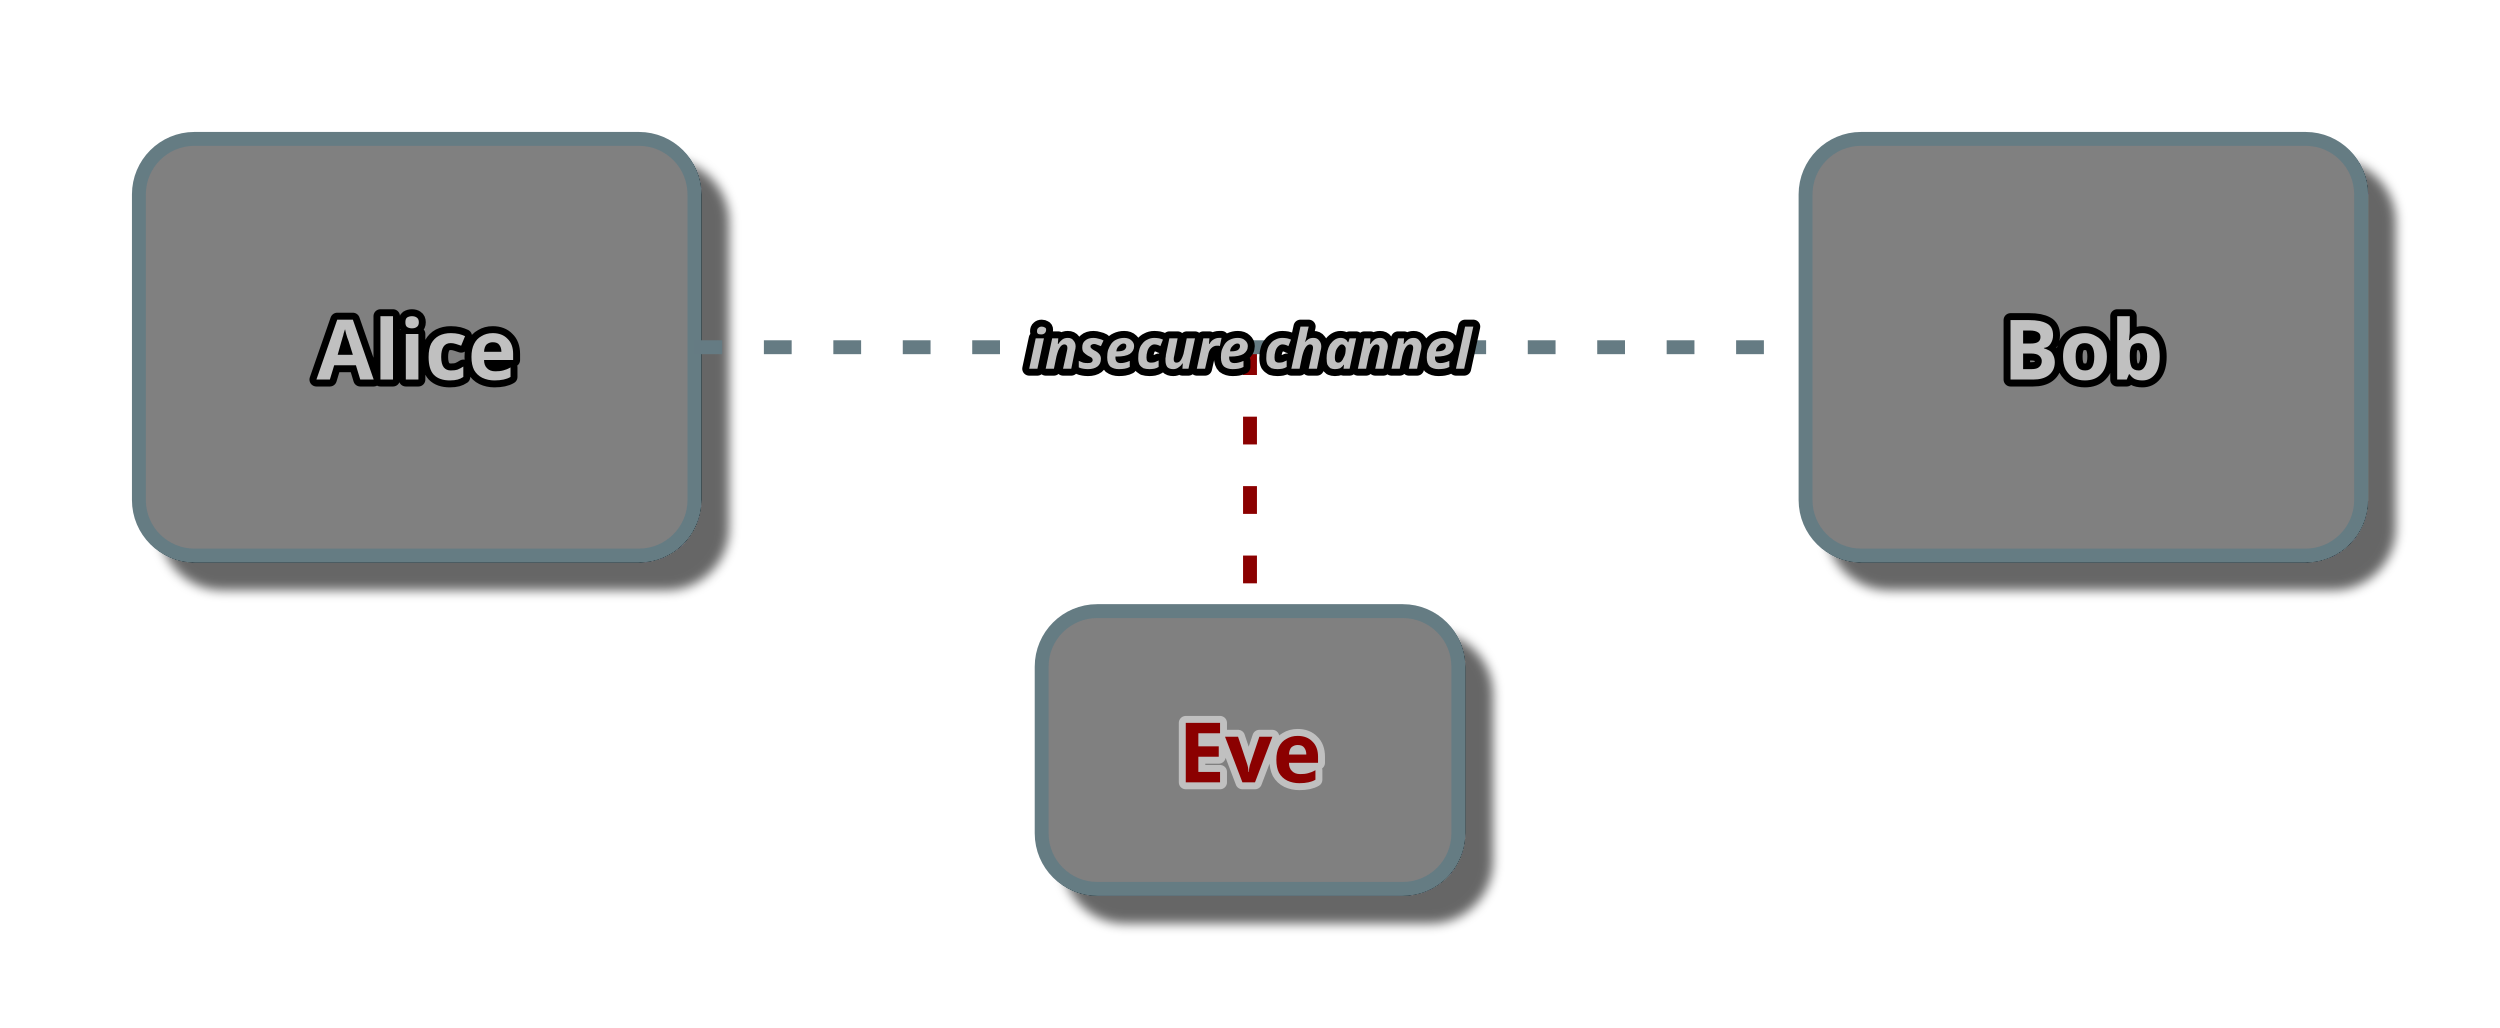
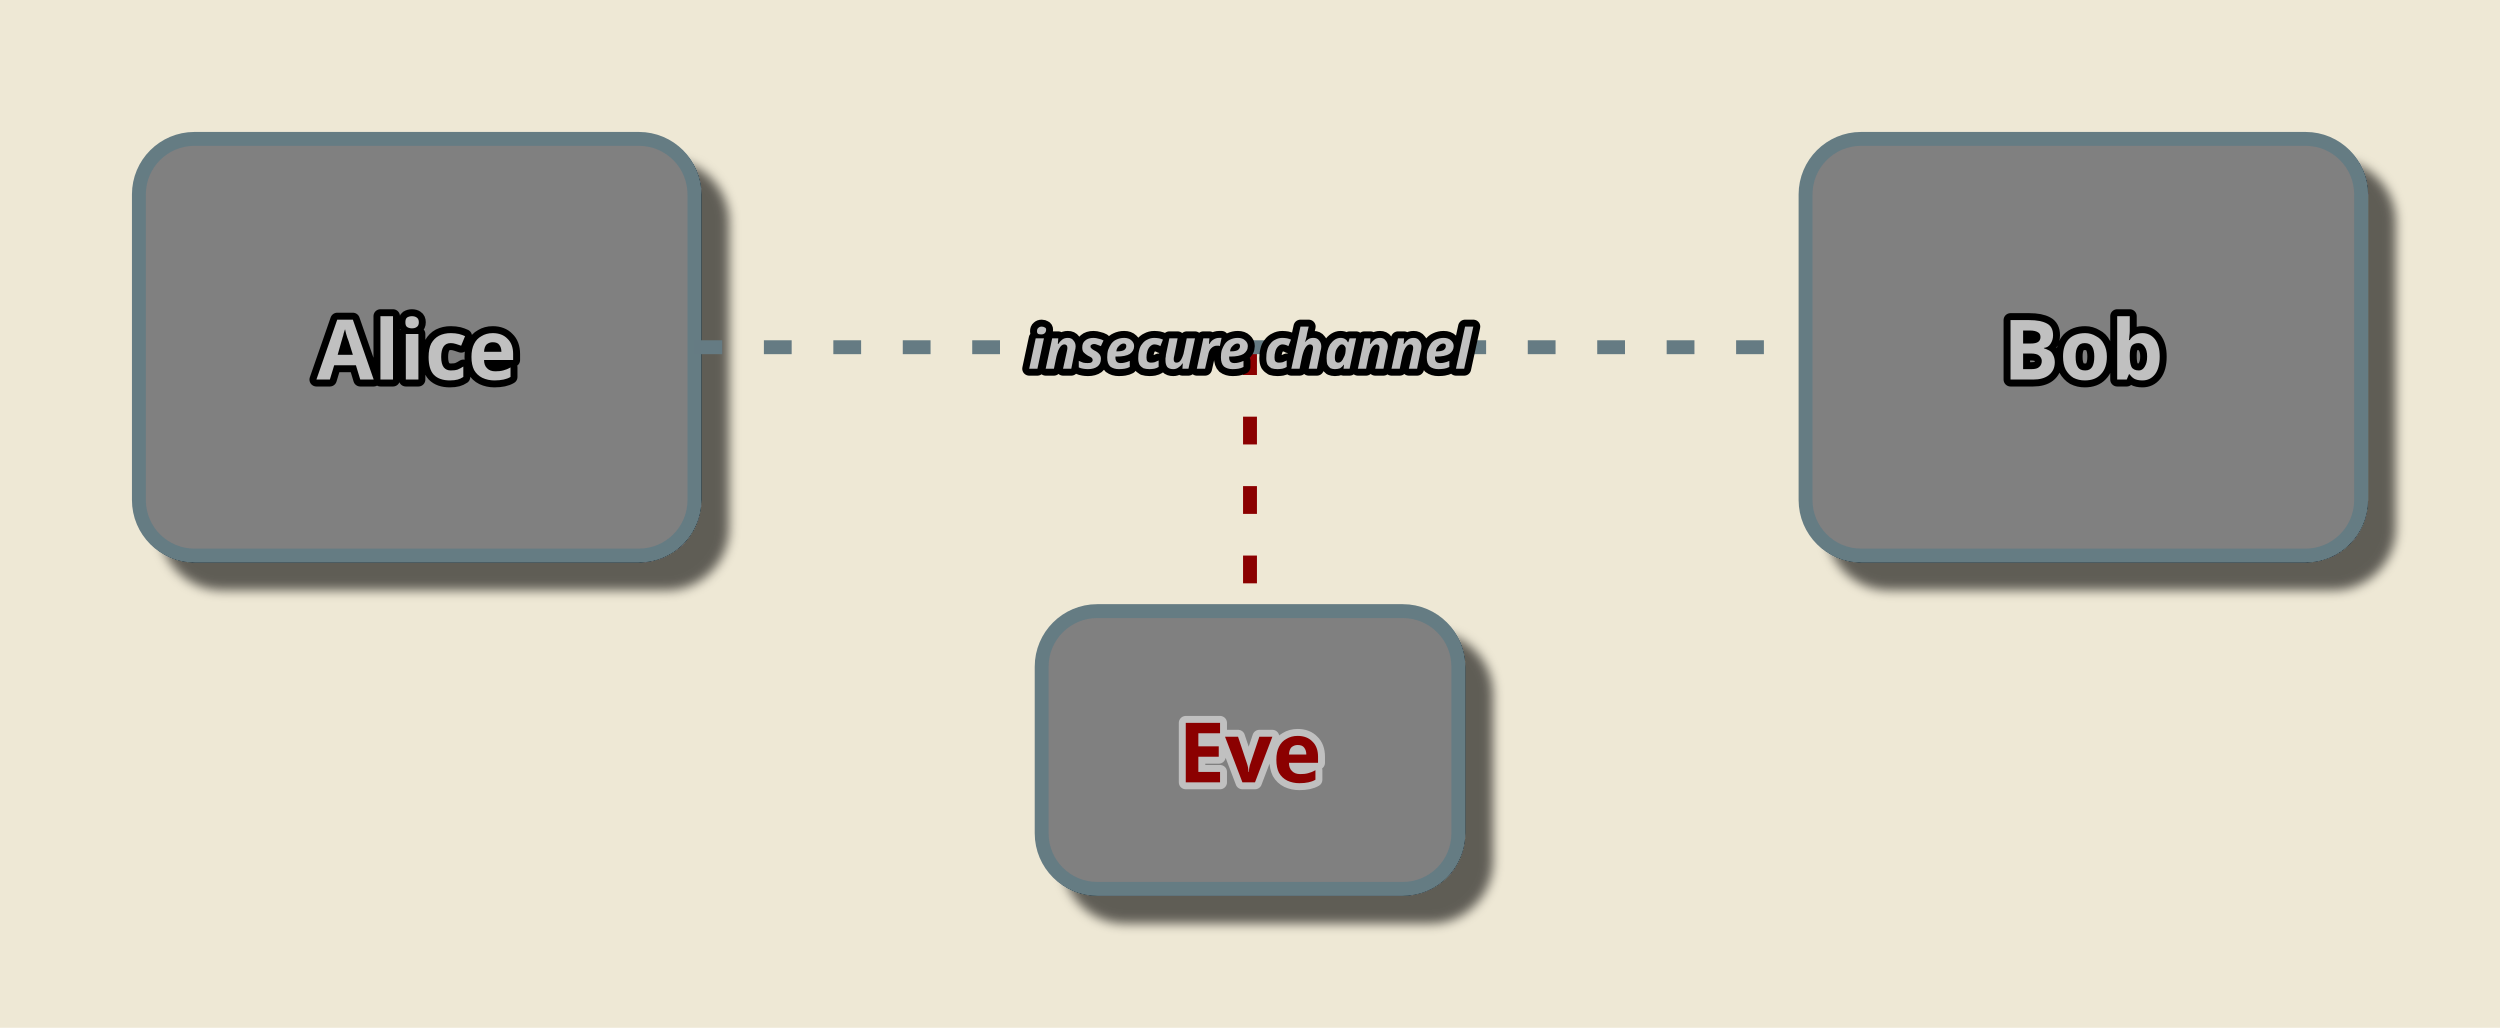
<svg xmlns="http://www.w3.org/2000/svg" version="1.1" width="270mm" height="111mm" viewBox="-5 -5 90 37">
+   <rect x="-5" y="-5" width="90" height="37" style="stroke: none; fill: #eee8d5;" />
  <defs>
    <filter id="d-hardshadow" x="-50%" y="-50%" width="200%" height="200%">
      <feGaussianBlur in="SourceAlpha" stdDeviation="0.2" />
      <feOffset dx="1" dy="1" />
      <feComposite in2="SourceGraphic" operator="arithmetic" k1="0" k2="0.6" k3="1" k4="0" />
    </filter>
  </defs>
  <style>
    
-     svg { background: #eee8d5; }
    rect, circle, ellipse, polygon { stroke-width: 0.5; fill: #fdf6e3; stroke: #657b83; }
    text { stroke-width: 0; font-family: sans-serif; font-size: 3px; fill: #657b83; stroke: #fdf6e3; }
    line, polyline, path { stroke-width: 0.5; fill: none; stroke: #657b83; }
    .d-fill-grey { fill: grey; }
    text.d-fill-grey, tspan.d-fill-grey { fill: #fdf6e3; stroke: #657b83; }
    text.d-text-silver, tspan.d-text-silver { fill: silver; stroke: #657b83; }
    text.d-text-ol-black, tspan.d-text-ol-black { stroke: black; stroke-width: 0.5; }
    .d-darkred { stroke: darkred; }
    text { stroke-linejoin: round; paint-order: stroke; }
    text.d-text, tspan.d-text { text-anchor: middle; dominant-baseline: central; }
    text.d-text-bold, tspan.d-text-bold { font-weight: bold; }
    text.d-text-italic, tspan.d-text-italic { font-style: italic; }
    text.d-text-small, tspan.d-text-small { font-size: 2px; }
    @keyframes d-flow-animation { from { stroke-dashoffset: 5; } to { stroke-dashoffset: 0; } }
    .d-flow-slow { animation: 2s linear 0s infinite running d-flow-animation; stroke-dasharray: 1 1.5; }
    rect.d-hardshadow, circle.d-hardshadow, ellipse.d-hardshadow, polygon.d-hardshadow { filter: url(#d-hardshadow); }
  
  </style>
  <rect id="alice" width="20" height="15" rx="2" class="d-fill-grey d-hardshadow" />
  <text x="10" y="7.5" class="d-text d-text-silver d-fill-grey d-text-ol-black d-text-bold">Alice</text>
  <rect id="bob" x="60" y="0" width="20" height="15" rx="2" class="d-fill-grey d-hardshadow" />
  <text x="70" y="7.5" class="d-text d-text-silver d-fill-grey d-text-ol-black d-text-bold">Bob</text>
  <rect id="eve" x="32.5" y="17" width="15" height="10" rx="2" class="d-fill-grey d-hardshadow" />
  <text x="40" y="22" style="fill: darkred; stroke: silver;" class="d-text d-text-silver d-fill-grey d-text-ol-black d-text-bold">Eve</text>
  <line x1="40" y1="7.5" x2="40" y2="17" class="d-text-silver d-fill-grey d-text-ol-black d-text-bold d-darkred d-flow-slow" />
  <line x1="20" y1="7.5" x2="60" y2="7.5" class="d-fill-grey d-flow-slow" />
  <text x="40" y="7.5" class="d-text d-text-silver d-fill-grey d-text-ol-black d-text-bold d-text-italic d-text-small">insecure channel</text>
</svg>
